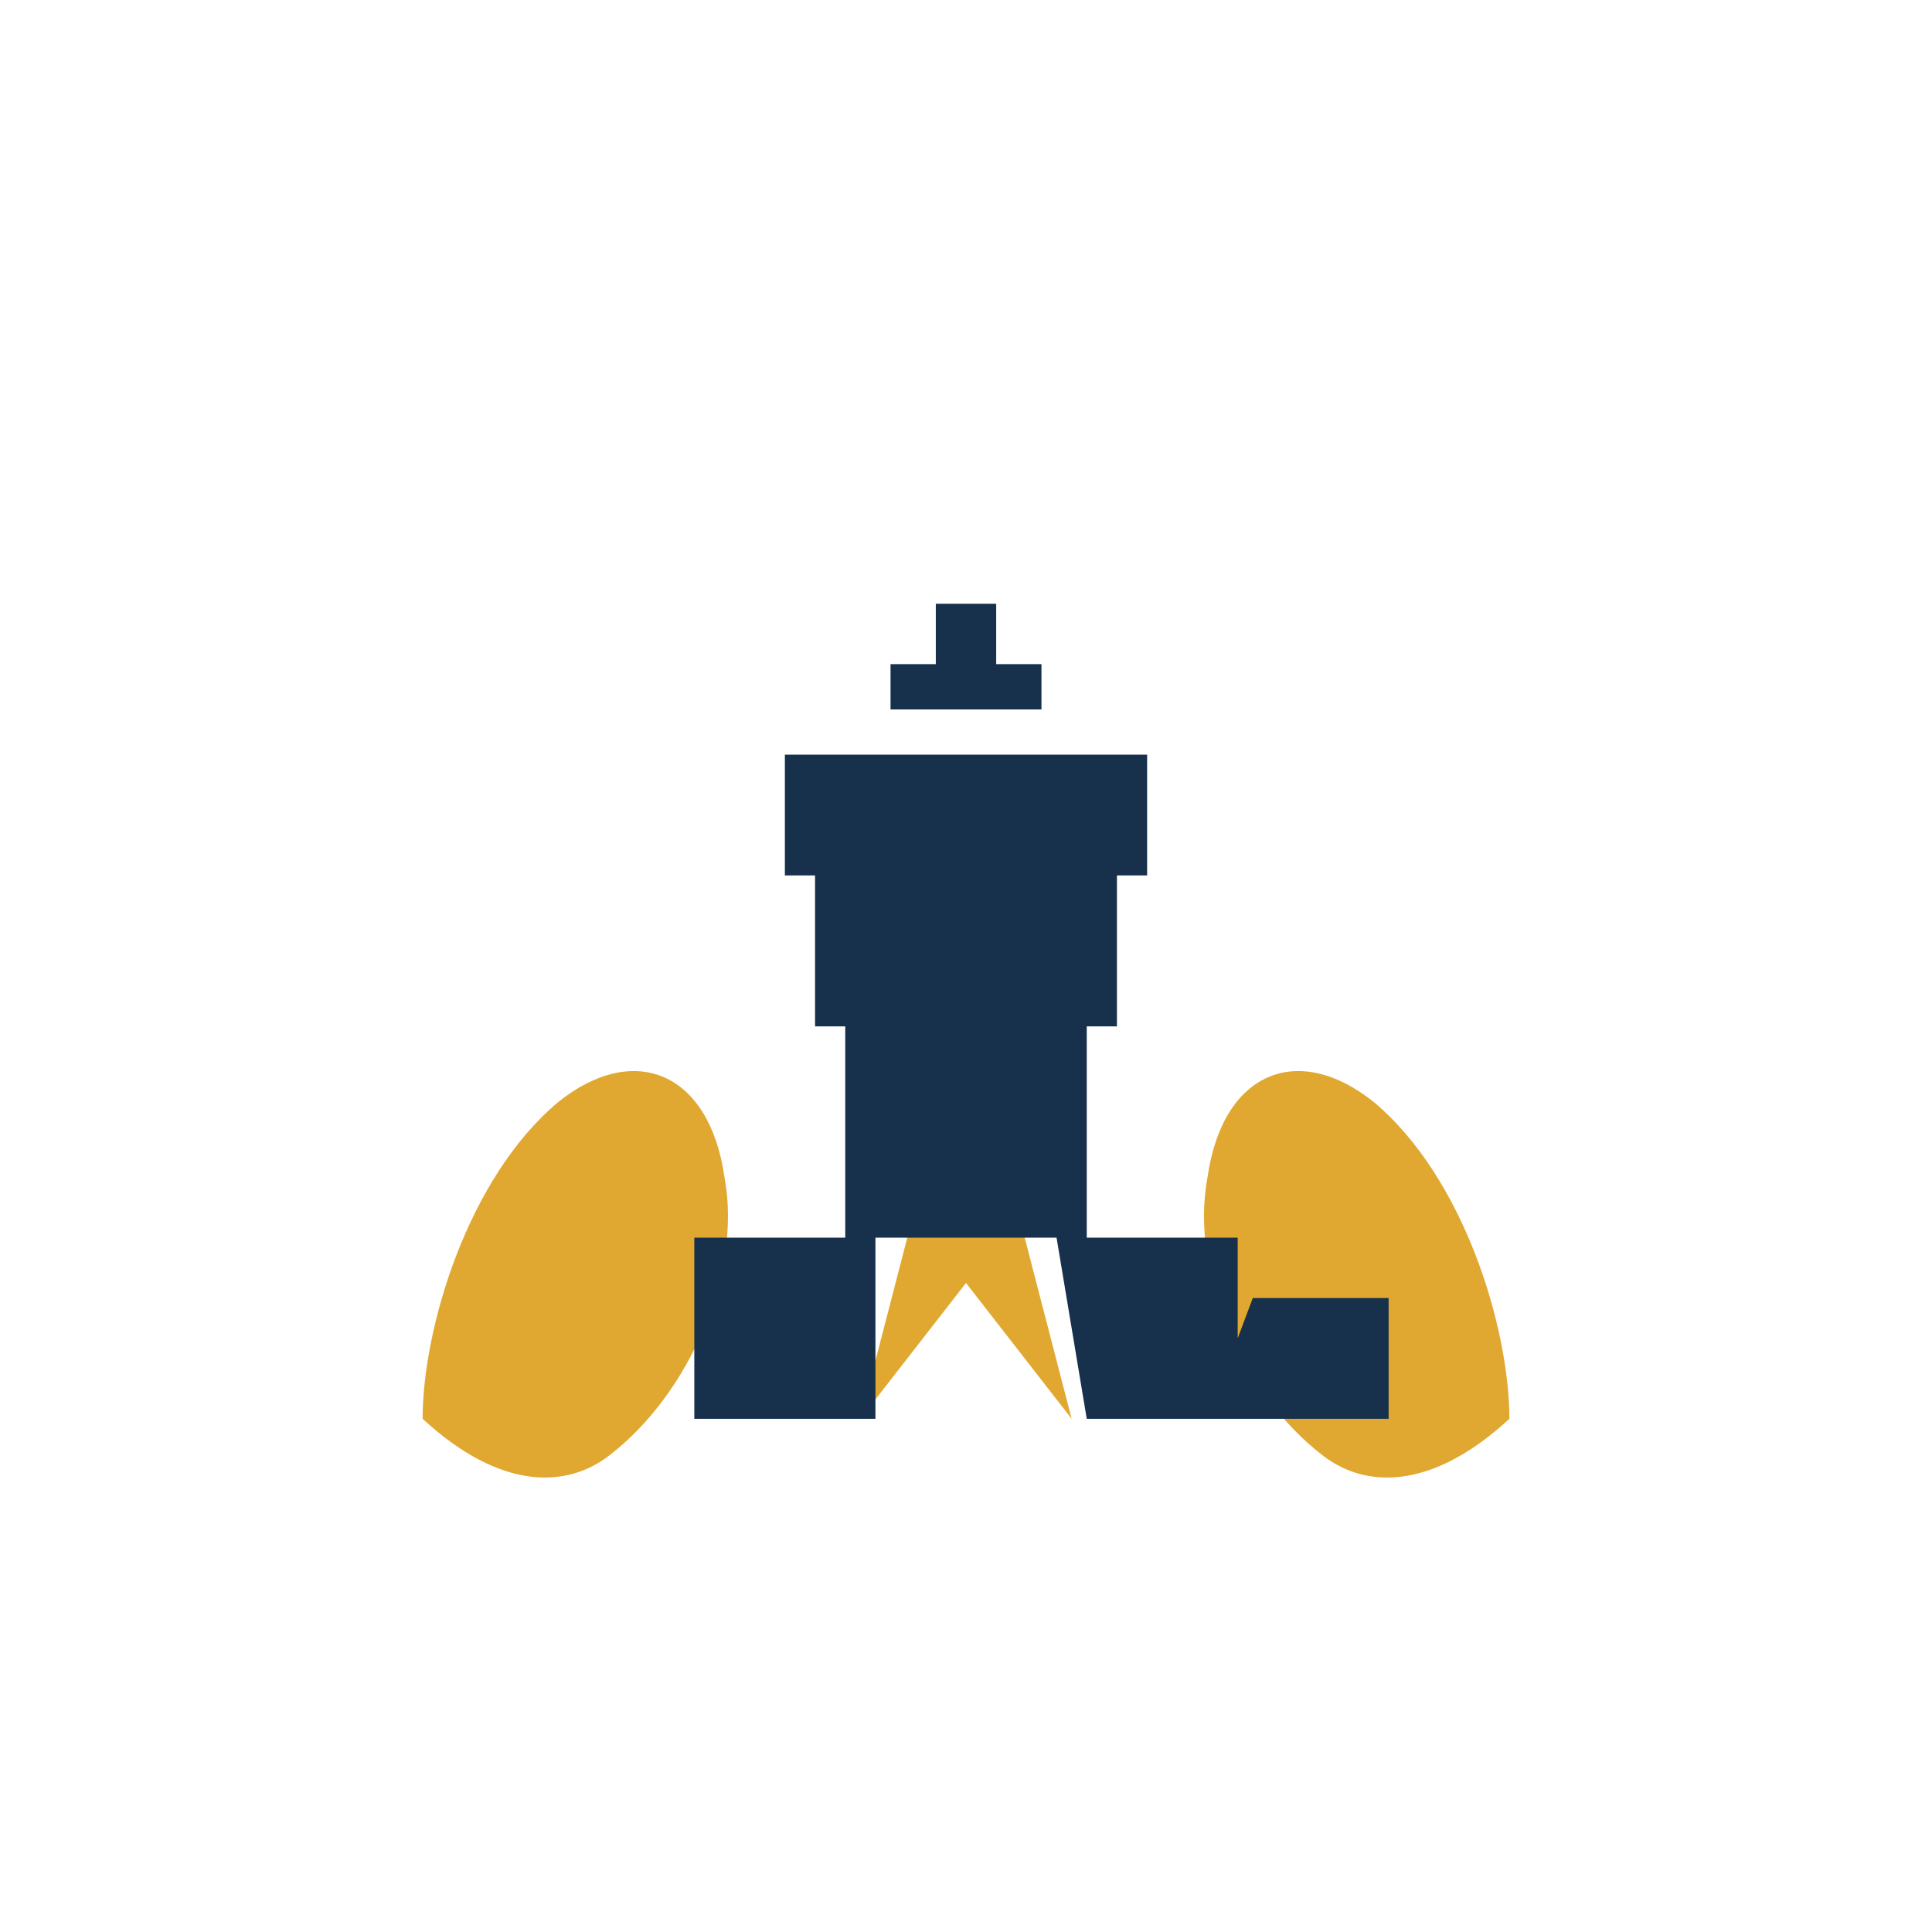
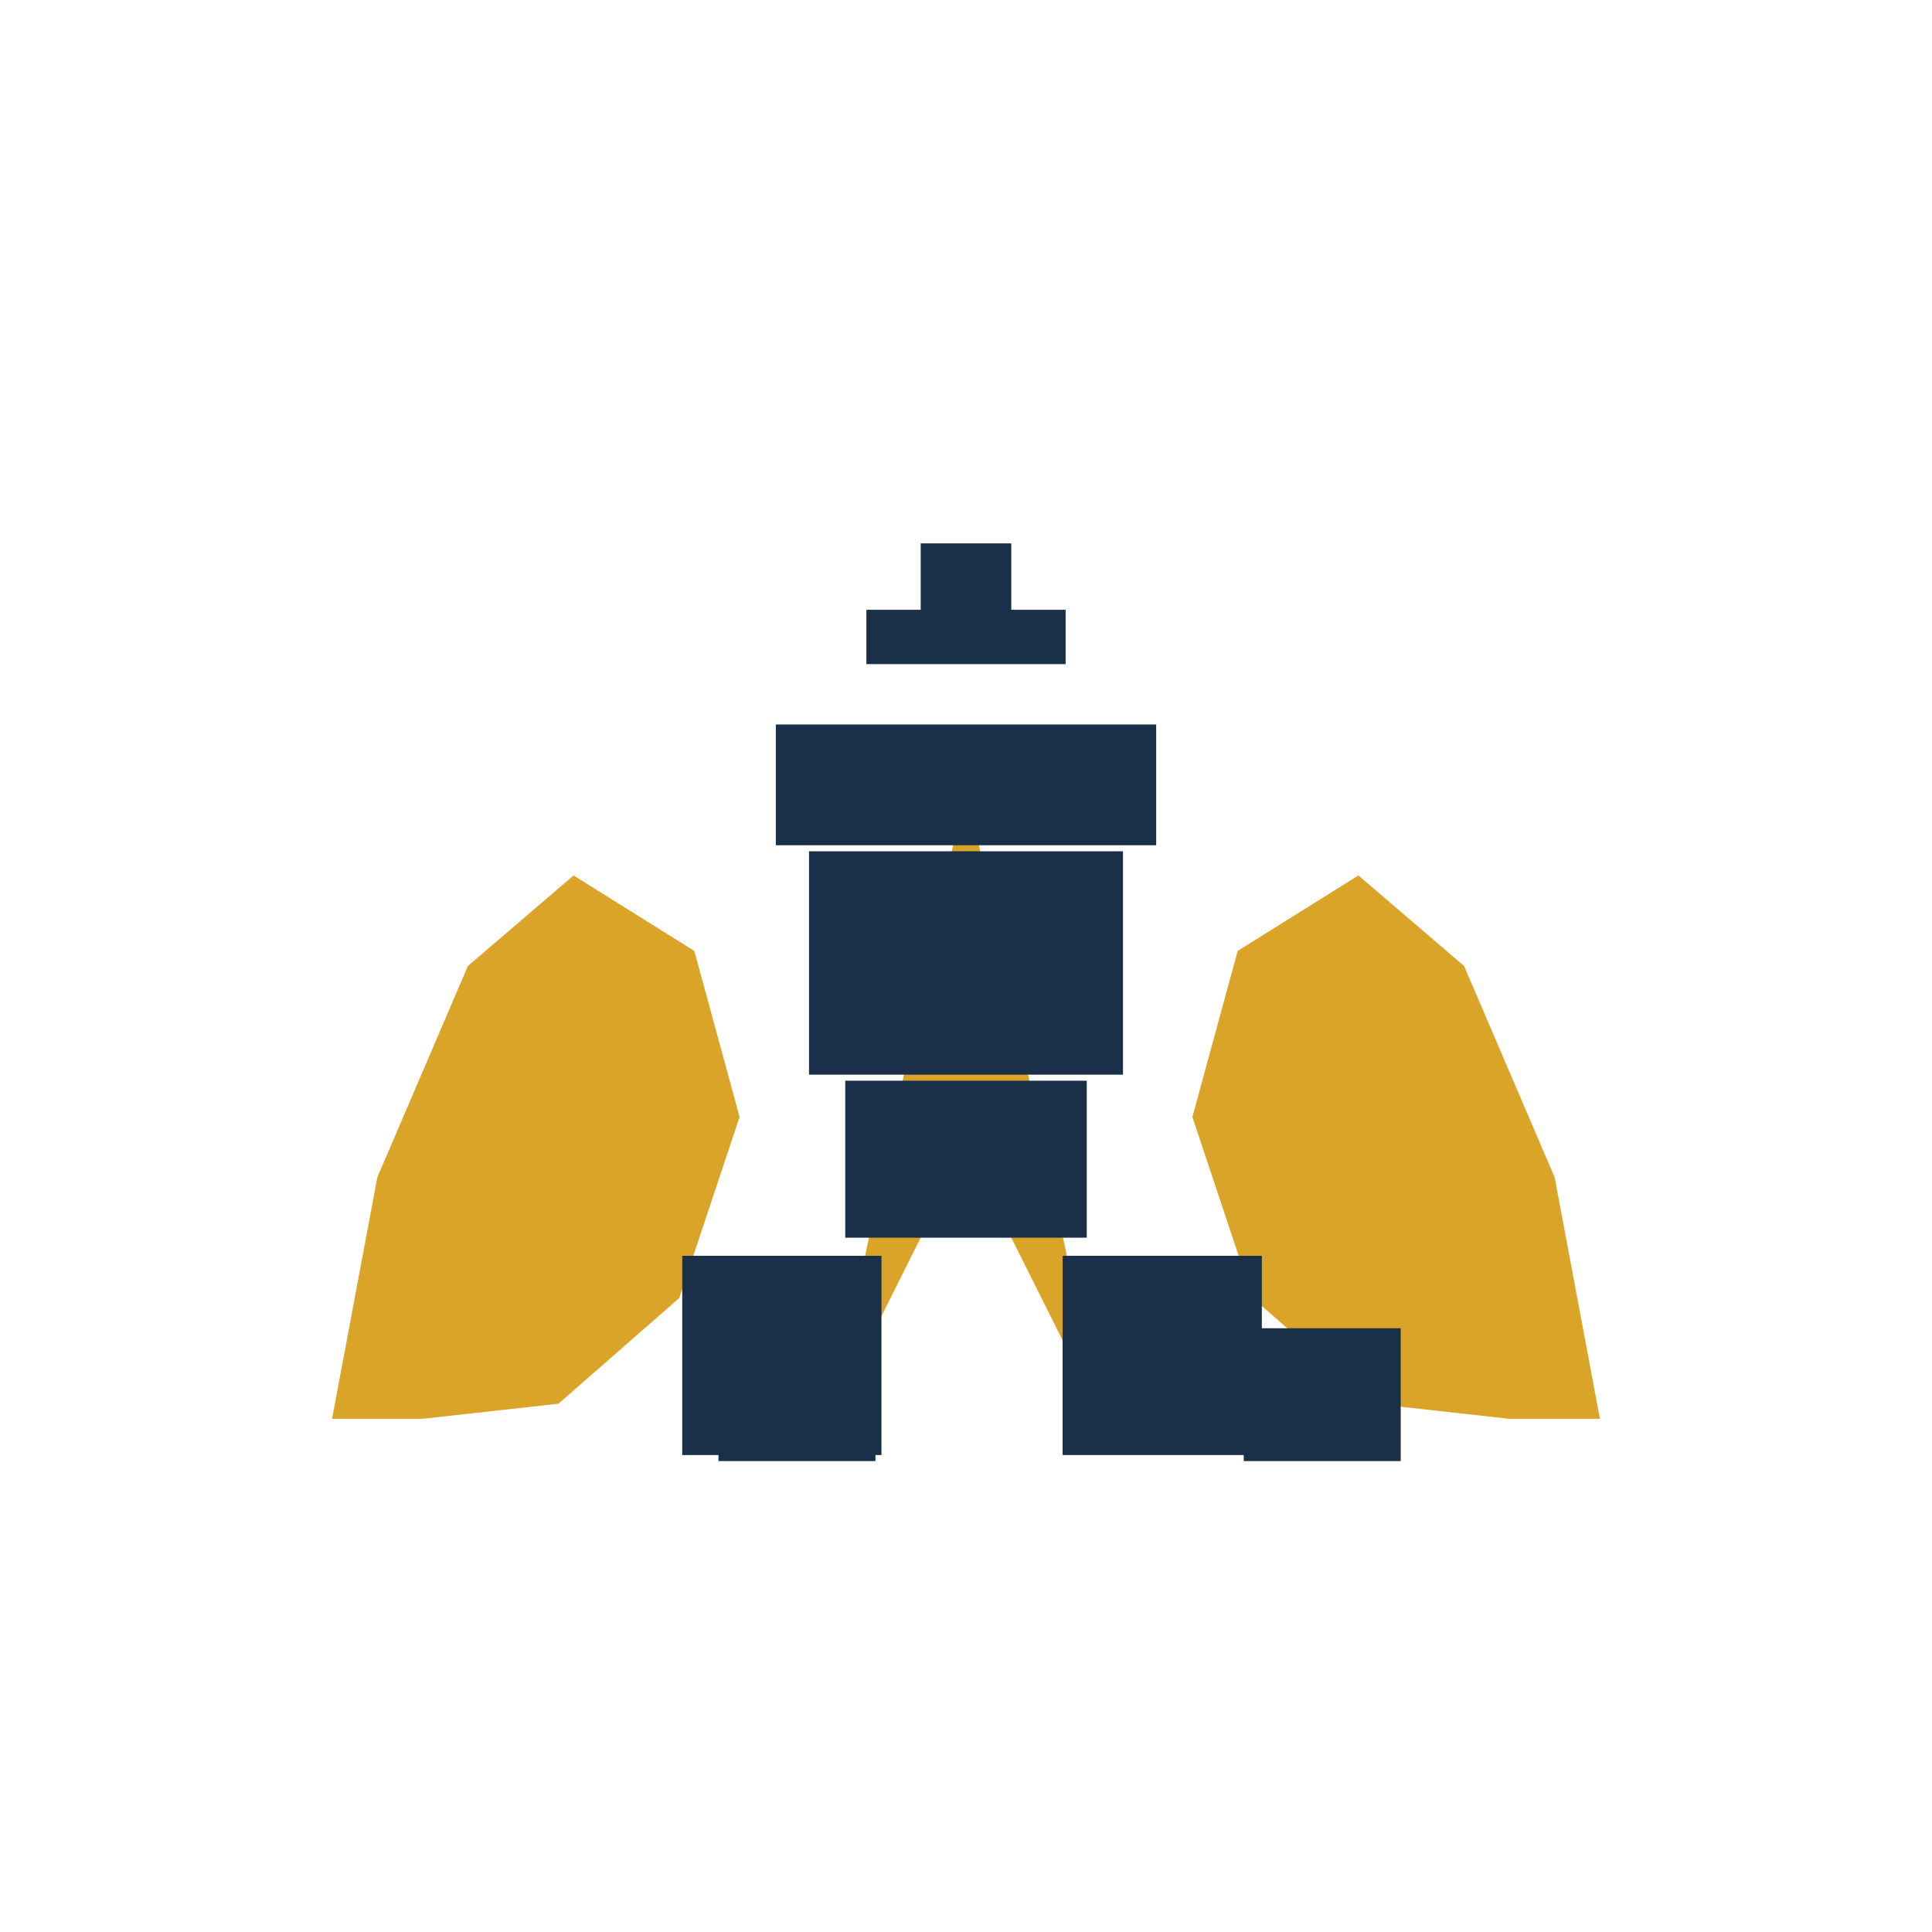
<svg xmlns="http://www.w3.org/2000/svg" viewBox="0 0 64 64" fill="none" role="img" aria-label="TrifangX">
-   <g transform="translate(0 14)">
-     <path fill="#e0a830" d="M14 33c0-3 1.5-8 4.5-10.5 2.5-2 5-1 5.5 2.5.6 3.2-1.2 7.2-3.8 9.2-1.4 1.1-3.6 1.2-6.2-1.2z" />
-     <path fill="#e0a830" d="M50 33c0-3-1.5-8-4.5-10.5-2.5-2-5-1-5.5 2.5-.6 3.2 1.2 7.2 3.8 9.2 1.4 1.1 3.6 1.2 6.2-1.2z" />
-     <path fill="#e0a830" d="M28.5 33 32 19.5 35.5 33 32 28.5z" />
-     <path fill="#17304c" d="M31 6h2v2h1.5v1.5H29.5V8H31zM26 11h12v4H26zm1 4h10v5H27zm1 5h8v7h-8zm-5 7h6v6H23zm12 0h6v6H36zm-11 2h4.5v4H24zm17.5 0h4.5v4H40z" />
+   <g transform="translate(0 12)">
+     <path fill="#d9a428" d="M11 35 12.5 27 15.5 20 19 17 23 19.5 24.5 25 22.5 31 18.5 34.5 14 35Z" />
+     <path fill="#d9a428" d="M53 35 51.5 27 48.5 20 45 17 41 19.5 39.5 25 41.5 31 45.5 34.5 50 35Z" />
+     <path fill="#d9a428" d="M27.5 35 32 14 36.5 35 32 26Z" />
+     <path fill="#1a3048" d="M30.5 6h3v2.2h1.8v1.8h-6.6V8.2h1.8V6zm-4.8 6h12.6v4H25.7zm1.1 4.2h10.4v7.4H26.8zm1.2 7.6h8v5.2h-8zm-5.4 5.8h6.6v6.6h-6.6zm12.6 0h6.6v6.6h-6.6zm-11.4 2.4h5.2v4.4h-5.2zm17.4 0h5.2v4.4h-5.2z" />
  </g>
</svg>
